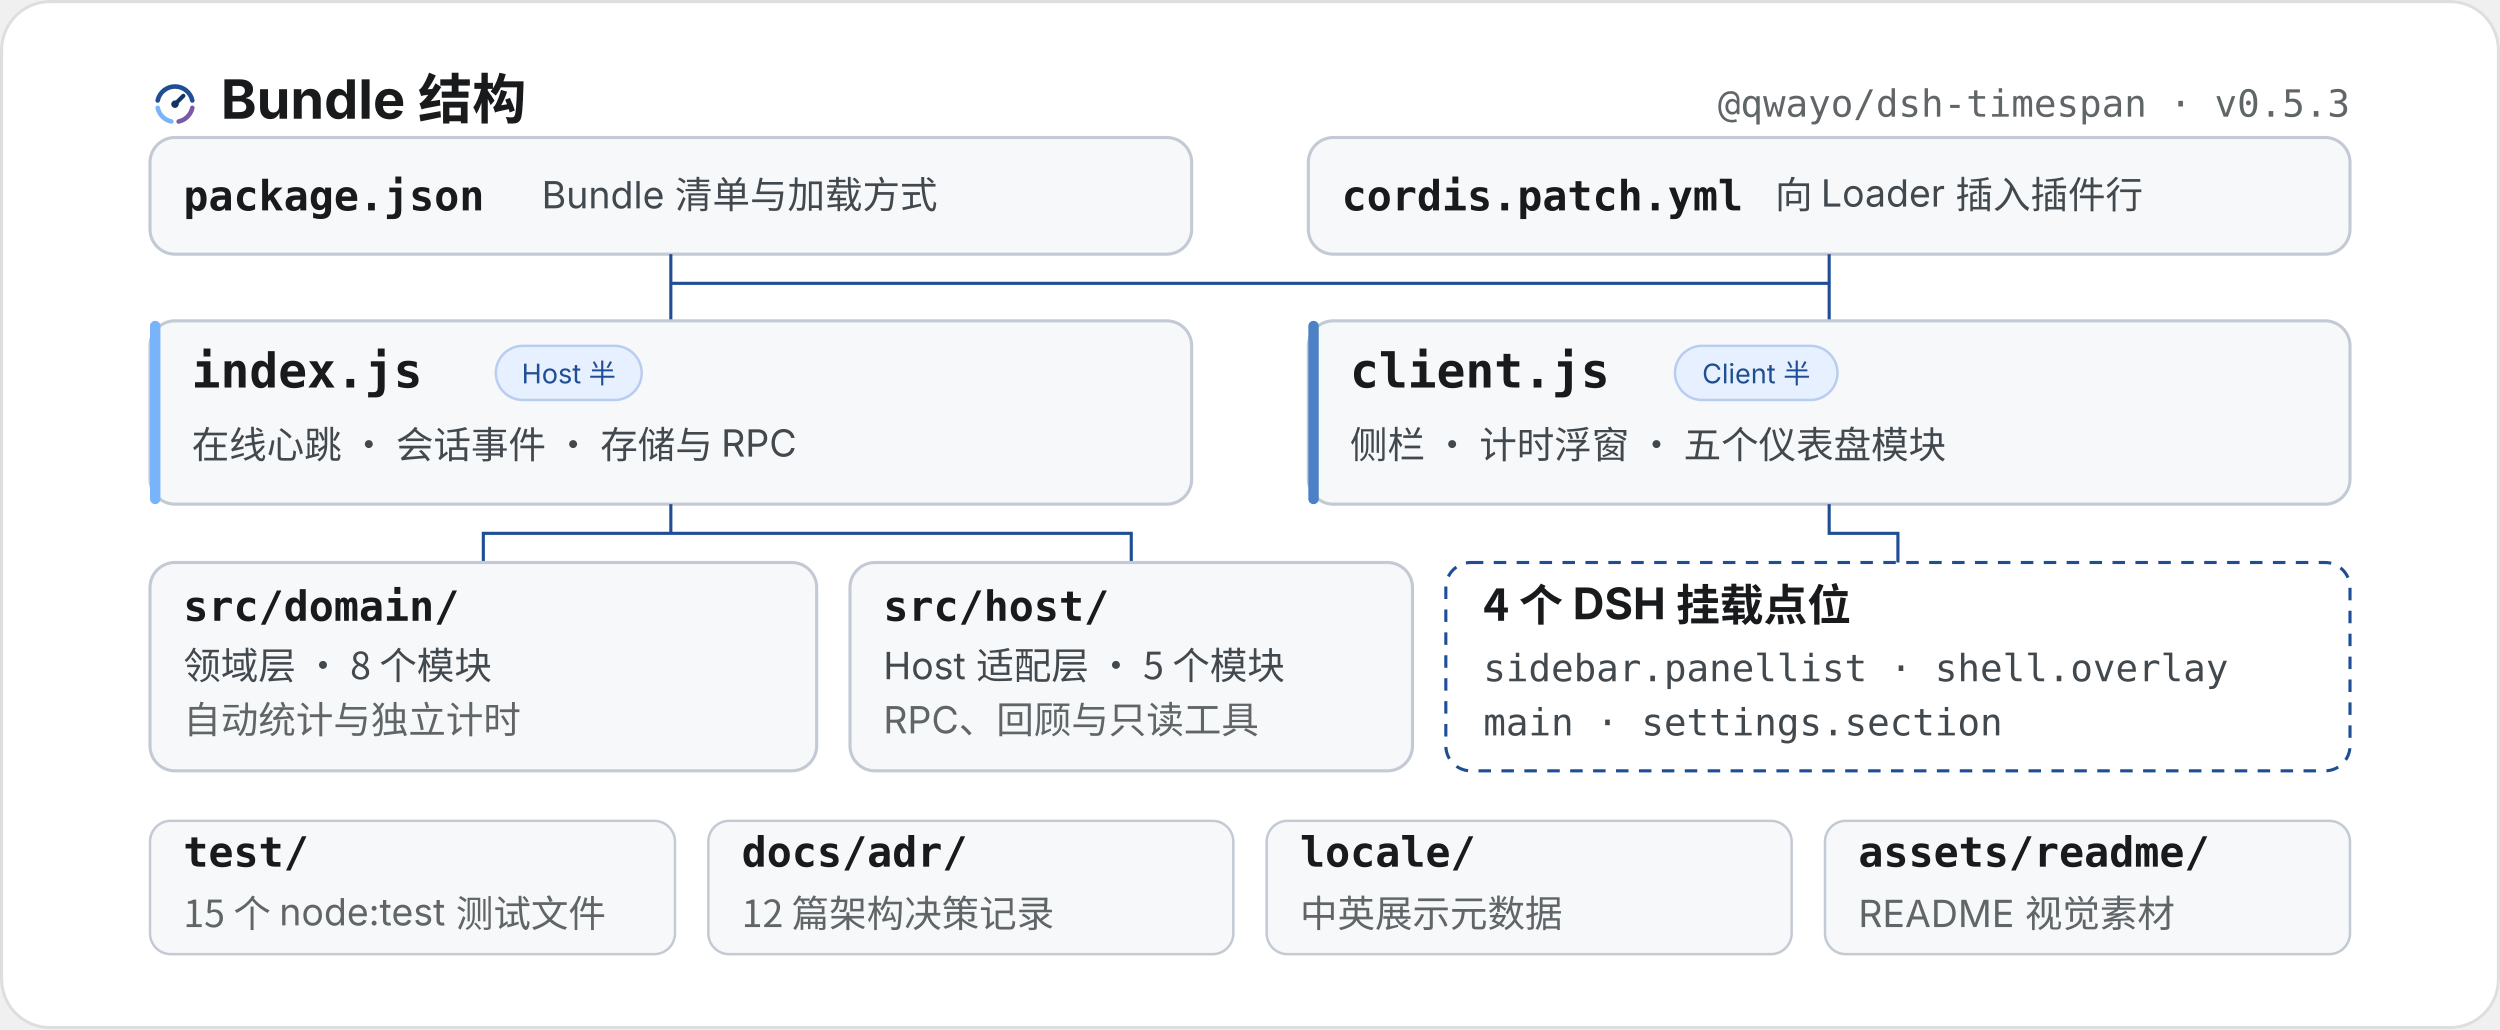
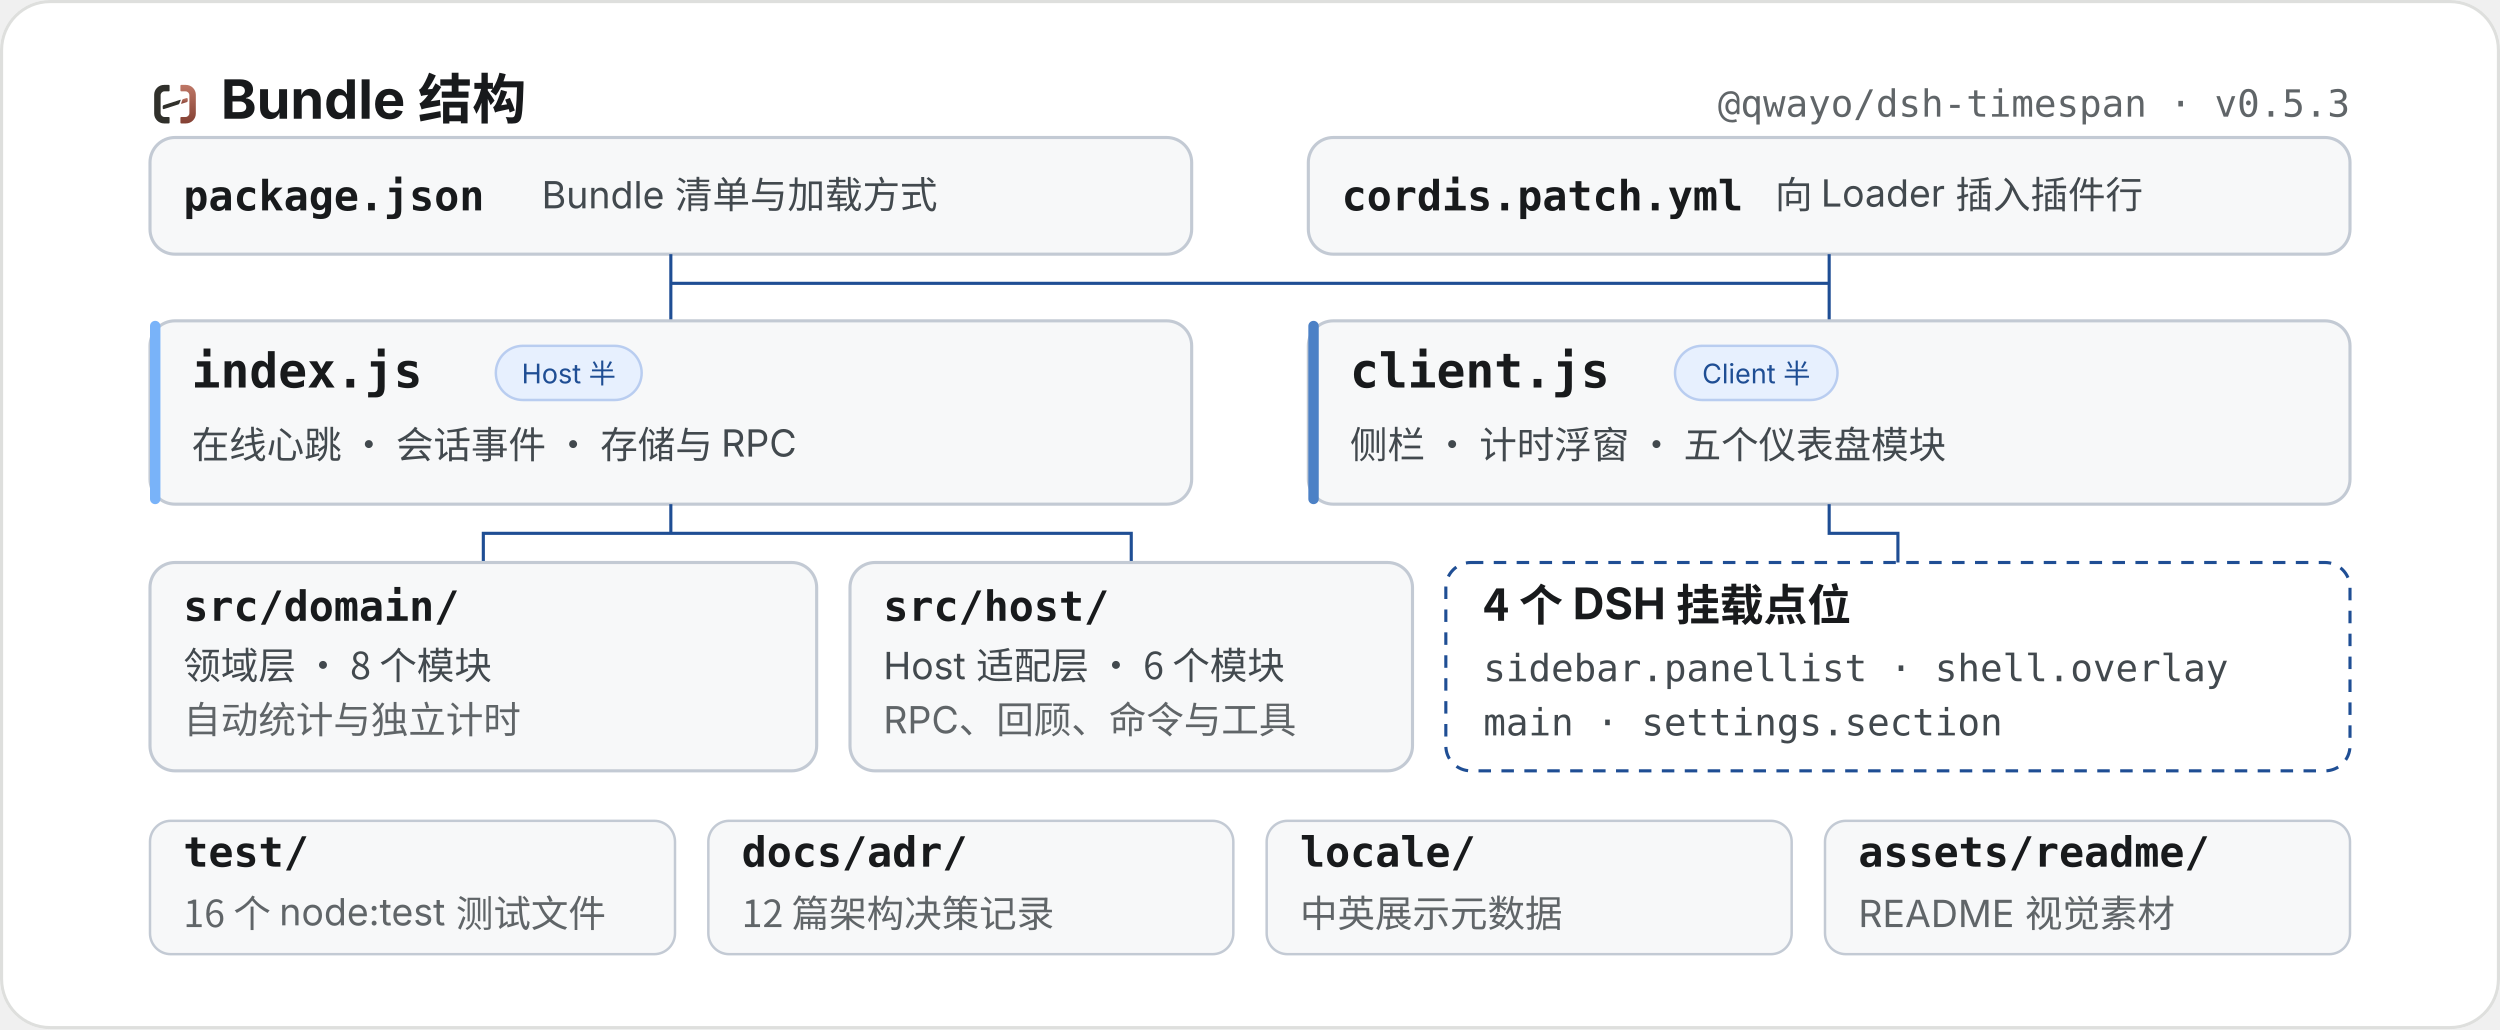
<svg xmlns="http://www.w3.org/2000/svg" xml:lang="zh-CN" width="1200" height="494" viewBox="0 0 1200 494" role="img" aria-labelledby="struct-title struct-desc">
+   <defs>
+     <linearGradient id="timespan-terracotta" x2="0" y2="1">
+       <stop stop-color="#be7766" />
+       <stop offset="1" stop-color="#844033" />
+     </linearGradient>
+     <g id="timespan-mark" fill="#30302b">
+       <path d="M9 2.75H6.75A4.75 4.75 0 0 0 2 7.5v9a4.75 4.75 0 0 0 4.75 4.75H9q.4 0 .4-.4v-2.3q0-.4-.4-.4H6.95a1.85 1.85 0 0 1-1.85-1.85V7.7a1.85 1.85 0 0 1 1.85-1.85H9q.4 0 .4-.4v-2.3q0-.4-.4-.4Z" />
+       <path d="M9 2.75H6.75A4.75 4.75 0 0 0 2 7.5v9a4.75 4.75 0 0 0 4.75 4.75H9q.4 0 .4-.4v-2.3q0-.4-.4-.4H6.95a1.85 1.85 0 0 1-1.85-1.85V7.7a1.85 1.85 0 0 1 1.85-1.85H9q.4 0 .4-.4v-2.3q0-.4-.4-.4Z" transform="translate(24) scale(-1 1)" fill="url(#timespan-terracotta)" />
+       <path d="M6.1 13.05q0-.45.45-.59l7.98-2.57q.33-.11.19.21l-.63 1.58q-.13.33-.46.44l-6.88 2.21q-.65.21-.65-.44Z" />
+       <path d="M15.49 9.94q.1-.26.37-.35l1.54-.49q.7-.22.7.52v.81q0 .45-.44.59l-2.54.81q-.29.09-.17-.2Z" fill="url(#timespan-terracotta)" />
+     </g>
+   </defs>
  <rect width="1200" height="494" rx="24" fill="#ffffff" />
  <rect x="0.75" y="0.75" width="1198.5" height="492.5" rx="23.25" fill="none" stroke="#dedfdd" stroke-width="1.5" />
  <g font-family="-apple-system, BlinkMacSystemFont, 'Segoe UI', 'PingFang SC', 'Microsoft YaHei', sans-serif">
    <g transform="translate(72 40)">
-       <g transform="translate(0 -2)" fill="none" stroke-width="2.2" stroke-linecap="round">
-         <path d="M3.69 10.23 A8.5 8.5 0 0 1 20.31 10.23" stroke="#1f4e94" />
-         <path d="M20.31 13.77 A8.5 8.5 0 0 1 13.77 20.31" stroke="#7a5aa6" />
-         <path d="M10.23 20.31 A8.5 8.5 0 0 1 3.69 13.77" stroke="#79b3f9" />
-         <path d="M12 12l4-4" stroke="#133463" stroke-width="2" />
-         <circle cx="12" cy="12" r="1.8" fill="#133463" stroke="none" />
-       </g>
+       <use href="#timespan-mark" transform="translate(0 -2)" />
      <text x="34" y="17" font-size="26" font-weight="700" fill="#181a1c">Bundle 结构</text>
      <text x="1056" y="16" text-anchor="end" font-size="18" fill="#606568" font-family="ui-monospace, 'Cascadia Mono', Consolas, 'SFMono-Regular', Menlo, monospace">@qwayo/dsh-timespan · v0.5.3</text>
    </g>
    <g id="root-row">
      <rect x="72" y="66" width="500" height="56" rx="12" fill="#f7f8f9" stroke="#c3cad4" stroke-width="1.5" />
      <text x="88" y="101" font-size="20" font-weight="700" fill="#181a1c" font-family="ui-monospace, 'Cascadia Mono', Consolas, 'SFMono-Regular', Menlo, monospace">package.json</text>
      <text x="260" y="100" font-size="18" fill="#42494e">Bundle 清单与加载方式</text>
      <rect x="628" y="66" width="500" height="56" rx="12" fill="#f7f8f9" stroke="#c3cad4" stroke-width="1.5" />
      <text x="644" y="101" font-size="20" font-weight="700" fill="#181a1c" font-family="ui-monospace, 'Cascadia Mono', Consolas, 'SFMono-Regular', Menlo, monospace">cordis.patch.yml</text>
      <text x="852" y="100" font-size="18" fill="#42494e">向 Loader 插入插件行</text>
    </g>
    <path d="M322 122 V136 M878 122 V136 M322 136 H878 M322 136 V154 M878 136 V154" fill="none" stroke="#1f4e94" stroke-width="1.5" />
    <g id="entry-row">
      <rect x="72" y="154" width="500" height="88" rx="12" fill="#f7f8f9" stroke="#c3cad4" stroke-width="1.5" />
      <rect x="72" y="154" width="5" height="88" rx="2.5" fill="#79B3F9" />
      <text x="92" y="186" font-size="23" font-weight="700" fill="#181a1c" font-family="ui-monospace, 'Cascadia Mono', Consolas, 'SFMono-Regular', Menlo, monospace">index.js</text>
      <rect x="238" y="166" width="70" height="26" rx="13" fill="#e7f0fe" stroke="#b9cdf0" stroke-width="1.2" />
      <text x="273" y="184" text-anchor="middle" font-size="13" fill="#1f4e94">Host 半</text>
      <text x="92" y="220" font-size="18" fill="#42494e">在线心跳 · 会话事件 · 存储与 RPC</text>
      <rect x="628" y="154" width="500" height="88" rx="12" fill="#f7f8f9" stroke="#c3cad4" stroke-width="1.5" />
      <rect x="628" y="154" width="5" height="88" rx="2.5" fill="#4c81c6" />
      <text x="648" y="186" font-size="23" font-weight="700" fill="#181a1c" font-family="ui-monospace, 'Cascadia Mono', Consolas, 'SFMono-Regular', Menlo, monospace">client.js</text>
      <rect x="804" y="166" width="78" height="26" rx="13" fill="#e7f0fe" stroke="#b9cdf0" stroke-width="1.2" />
      <text x="843" y="184" text-anchor="middle" font-size="13" fill="#1f4e94">Client 半</text>
      <text x="648" y="220" font-size="18" fill="#42494e">侧栏 · 计时浮窗 · 五个仪表盘模块</text>
    </g>
    <path d="M322 242 V256 M232 270 V256 H543 V270 M878 242 V256 H911 V270" fill="none" stroke="#1f4e94" stroke-width="1.5" />
    <g id="module-row">
      <rect x="72" y="270" width="320" height="100" rx="12" fill="#f7f8f9" stroke="#c3cad4" stroke-width="1.5" />
      <text x="88" y="298" font-size="20" font-weight="700" fill="#181a1c" font-family="ui-monospace, 'Cascadia Mono', Consolas, 'SFMono-Regular', Menlo, monospace">src/domain/</text>
      <text x="88" y="326" font-size="18" fill="#42494e">领域层 · 8 个模块</text>
      <text x="88" y="352" font-size="18" fill="#606568">自动统计与独立计时</text>
      <rect x="408" y="270" width="270" height="100" rx="12" fill="#f7f8f9" stroke="#c3cad4" stroke-width="1.5" />
      <text x="424" y="298" font-size="20" font-weight="700" fill="#181a1c" font-family="ui-monospace, 'Cascadia Mono', Consolas, 'SFMono-Regular', Menlo, monospace">src/host/</text>
-       <text x="424" y="326" font-size="18" fill="#42494e">Host 适配层 · 5 个模块</text>
-       <text x="424" y="352" font-size="18" fill="#606568">RPC、回顾与只读工具</text>
+       <text x="424" y="326" font-size="18" fill="#42494e">Host 适配层 · 6 个模块</text>
+       <text x="424" y="352" font-size="18" fill="#606568">RPC、回顾、命令与工具</text>
      <rect x="694" y="270" width="434" height="100" rx="12" fill="none" stroke="#1f4e94" stroke-width="1.5" stroke-dasharray="6 5" />
      <text x="712" y="298" font-size="21" font-weight="700" fill="#181a1c">4 个 DSH 挂载点位</text>
      <text x="712" y="327" font-size="18" fill="#42494e" font-family="ui-monospace, 'Cascadia Mono', Consolas, 'SFMono-Regular', Menlo, monospace">sidebar.panellist · shell.overlay</text>
      <text x="712" y="353" font-size="18" fill="#42494e" font-family="ui-monospace, 'Cascadia Mono', Consolas, 'SFMono-Regular', Menlo, monospace">main · settings.section</text>
    </g>
    <g id="support-row">
      <rect x="72" y="394" width="252" height="64" rx="10" fill="#f7f8f9" stroke="#c3cad4" stroke-width="1.2" />
      <text x="88" y="416" font-size="20" font-weight="700" fill="#181a1c" font-family="ui-monospace, 'Cascadia Mono', Consolas, 'SFMono-Regular', Menlo, monospace">test/</text>
-       <text x="88" y="445" font-size="18" fill="#606568">15 个 node:test 测试文件</text>
+       <text x="88" y="445" font-size="18" fill="#606568">16 个 node:test 测试文件</text>
      <rect x="340" y="394" width="252" height="64" rx="10" fill="#f7f8f9" stroke="#c3cad4" stroke-width="1.2" />
      <text x="356" y="416" font-size="20" font-weight="700" fill="#181a1c" font-family="ui-monospace, 'Cascadia Mono', Consolas, 'SFMono-Regular', Menlo, monospace">docs/adr/</text>
      <text x="356" y="445" font-size="18" fill="#606568">12 篇架构决策记录</text>
      <rect x="608" y="394" width="252" height="64" rx="10" fill="#f7f8f9" stroke="#c3cad4" stroke-width="1.2" />
      <text x="624" y="416" font-size="20" font-weight="700" fill="#181a1c" font-family="ui-monospace, 'Cascadia Mono', Consolas, 'SFMono-Regular', Menlo, monospace">locale/</text>
      <text x="624" y="445" font-size="18" fill="#606568">中英展示元数据</text>
      <rect x="876" y="394" width="252" height="64" rx="10" fill="#f7f8f9" stroke="#c3cad4" stroke-width="1.2" />
      <text x="892" y="416" font-size="20" font-weight="700" fill="#181a1c" font-family="ui-monospace, 'Cascadia Mono', Consolas, 'SFMono-Regular', Menlo, monospace">assets/readme/</text>
      <text x="892" y="445" font-size="18" fill="#606568">README 视觉素材</text>
    </g>
  </g>
</svg>
